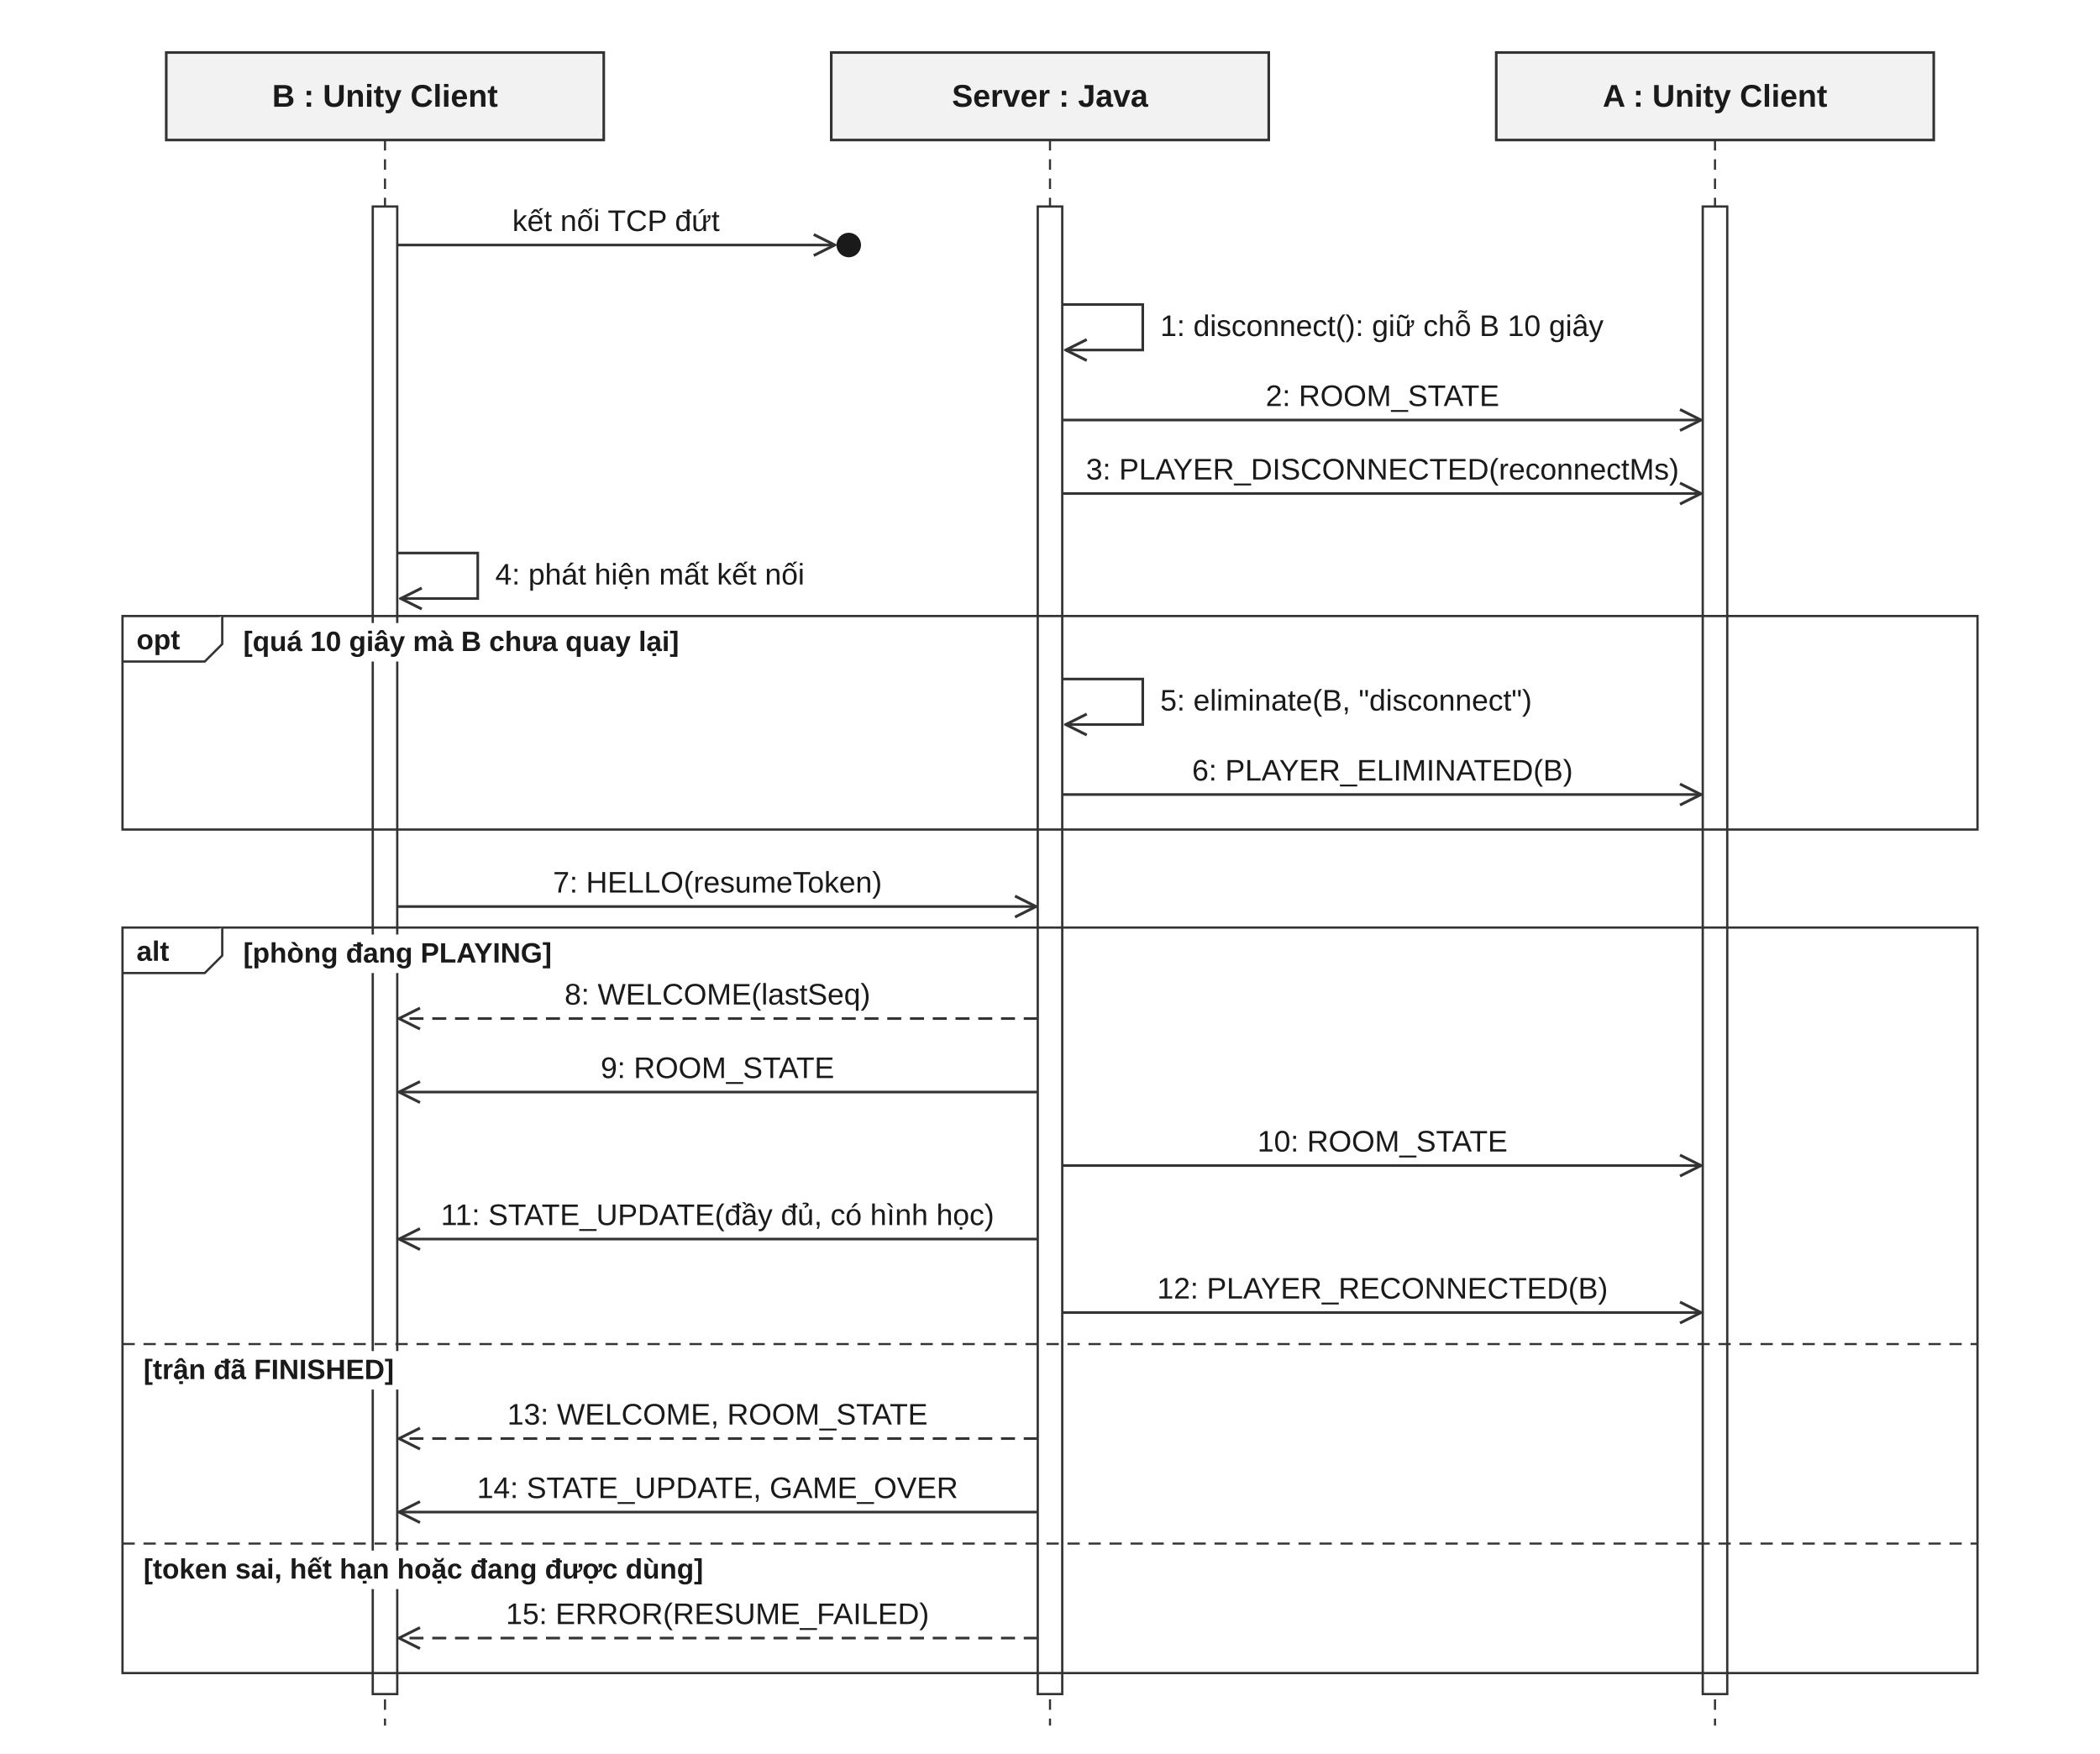
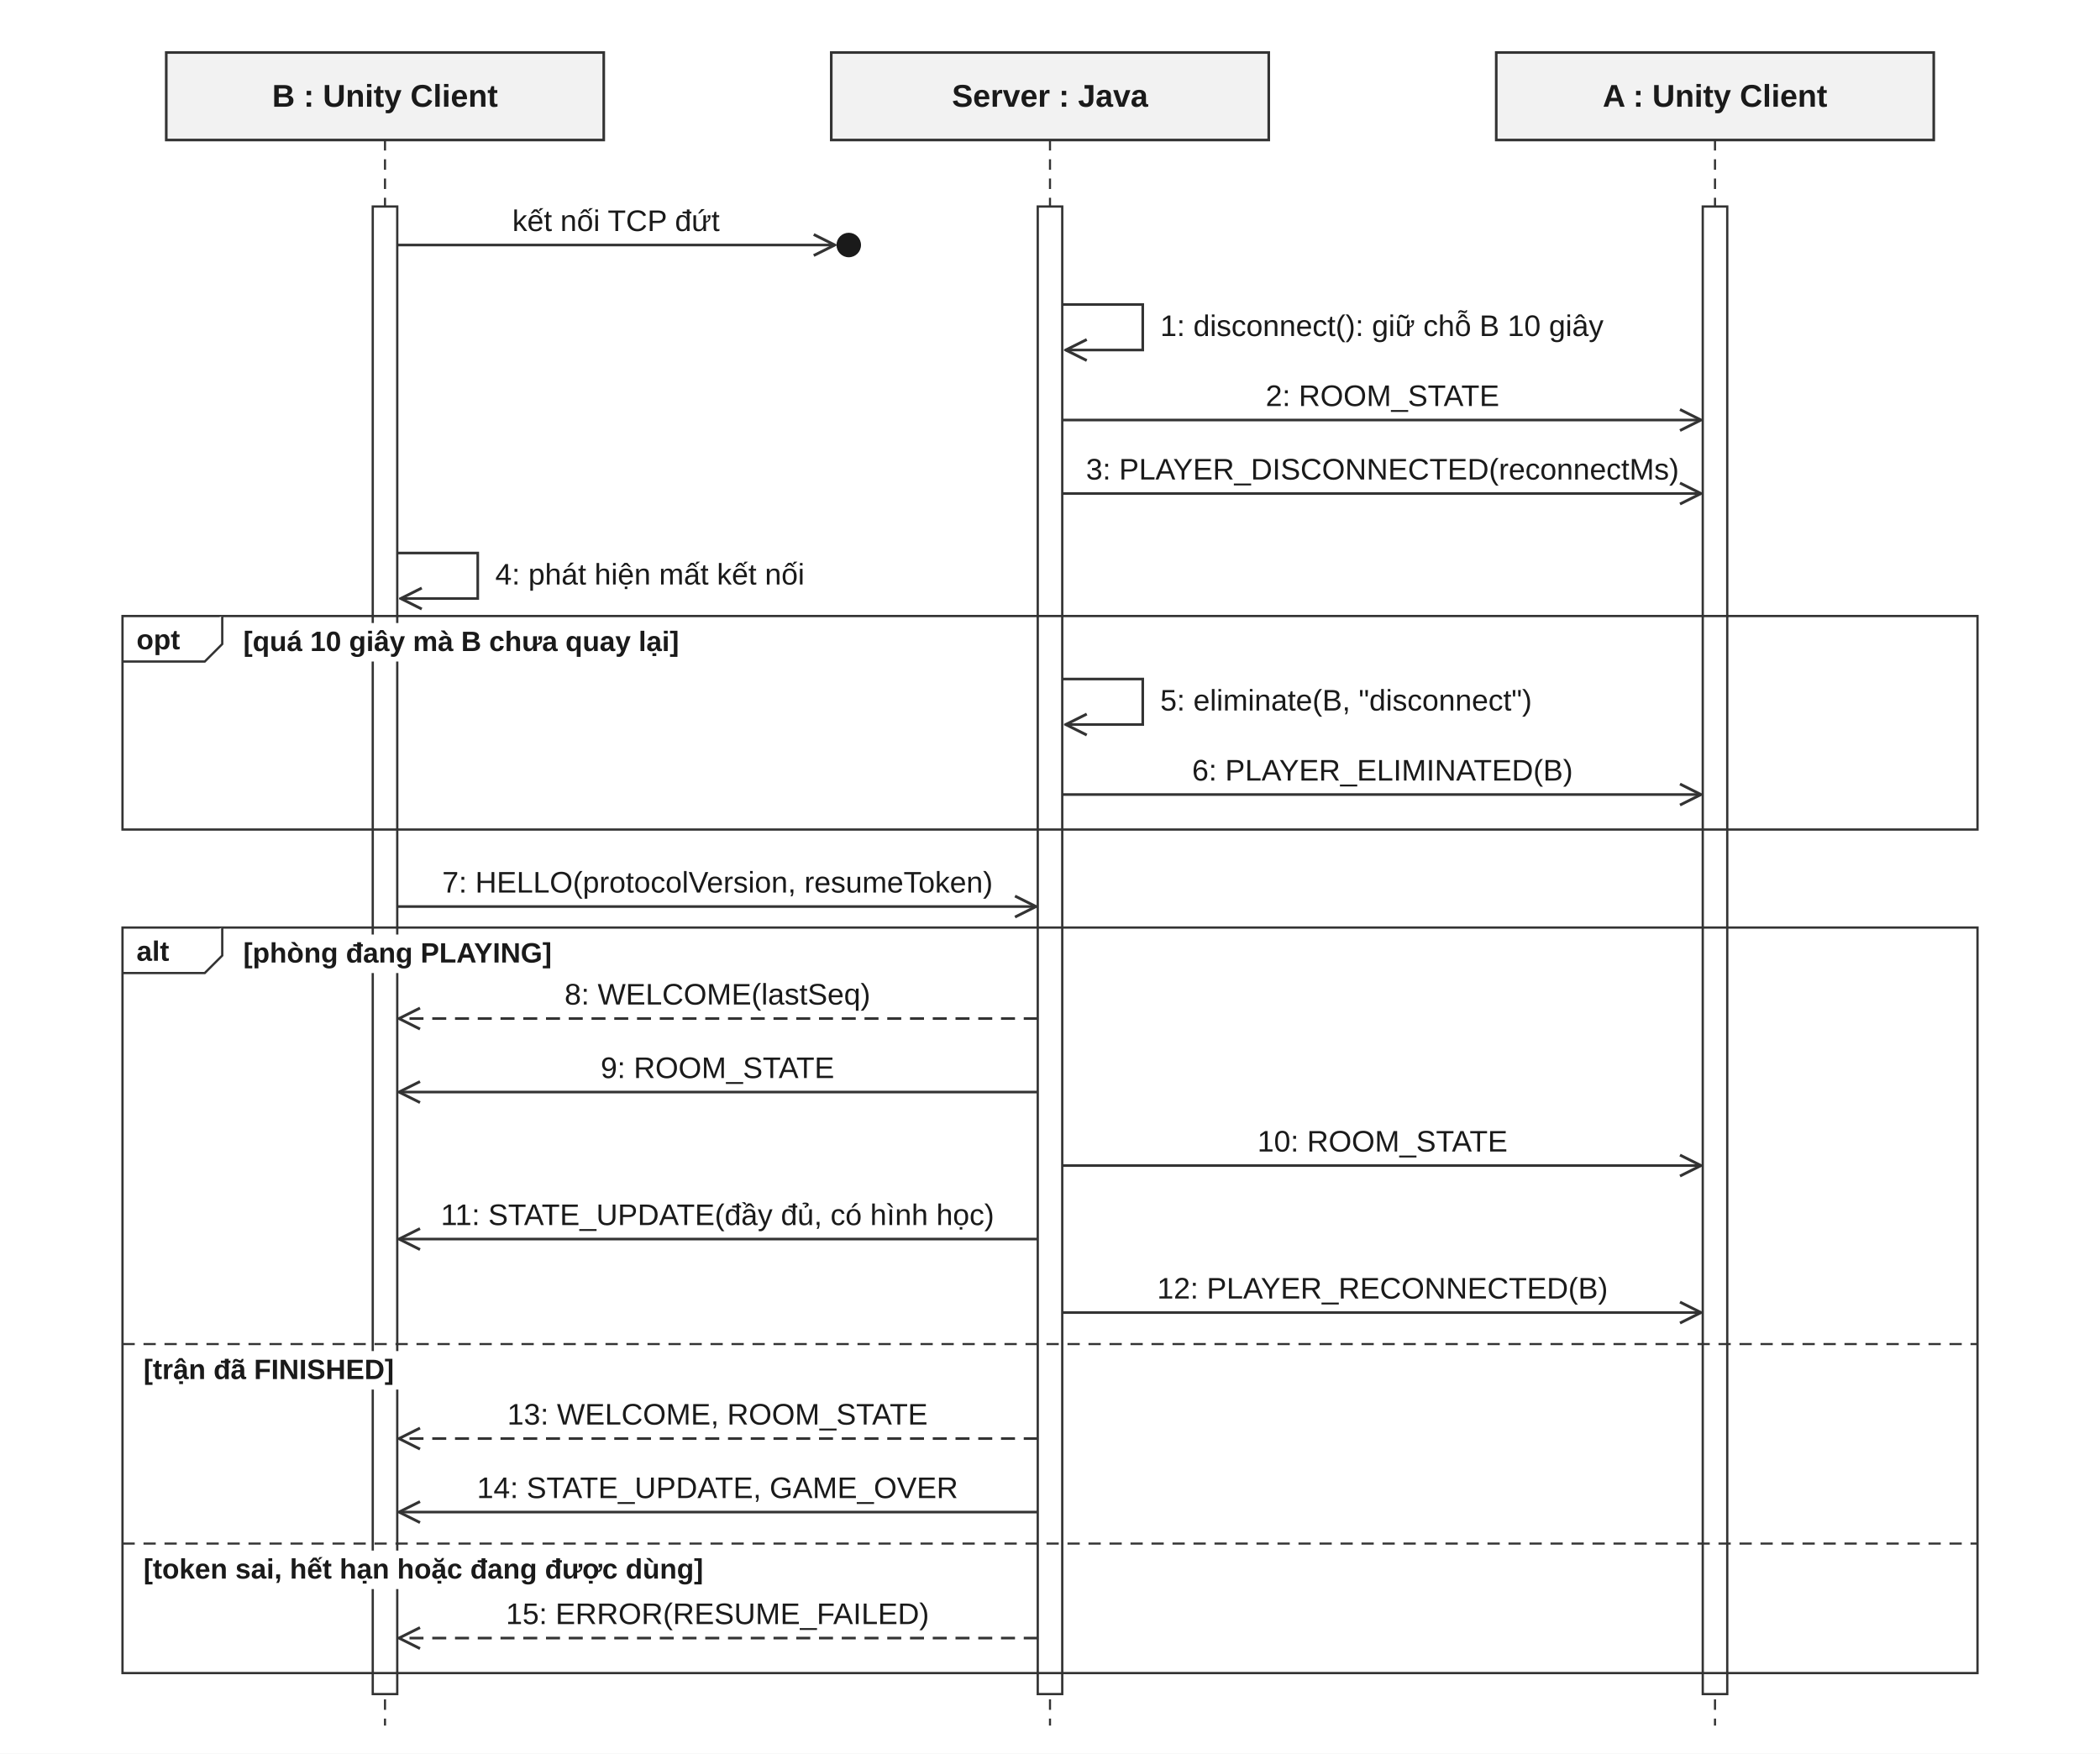
<svg xmlns="http://www.w3.org/2000/svg" width="1200" height="1002" viewBox="0 0 1200 1002" font-family="Arial, Helvetica, sans-serif">
  <defs>
    <marker id="open" viewBox="0 0 14 14" refX="13" refY="7" markerWidth="14" markerHeight="14" markerUnits="userSpaceOnUse" orient="auto">
      <path d="M1,1 L13,7 L1,13" fill="none" stroke="#333333" stroke-width="1.6" />
    </marker>
  </defs>
  <rect width="1200" height="1002" fill="#ffffff" />
  <line x1="220" y1="80" x2="220" y2="986" stroke="#333333" stroke-width="1.2" stroke-dasharray="6 5" />
  <rect x="213" y="118" width="14" height="850" fill="#ffffff" stroke="#333333" stroke-width="1.3" />
  <line x1="600" y1="80" x2="600" y2="986" stroke="#333333" stroke-width="1.2" stroke-dasharray="6 5" />
  <rect x="593" y="118" width="14" height="850" fill="#ffffff" stroke="#333333" stroke-width="1.3" />
  <line x1="980" y1="80" x2="980" y2="986" stroke="#333333" stroke-width="1.2" stroke-dasharray="6 5" />
  <rect x="973" y="118" width="14" height="850" fill="#ffffff" stroke="#333333" stroke-width="1.3" />
  <rect x="95" y="30" width="250" height="50" rx="0" fill="#f2f2f2" stroke="#333333" stroke-width="1.5" />
  <text x="220" y="61" text-anchor="middle" font-size="18" font-weight="700" fill="#1a1a1a">B : Unity Client</text>
  <rect x="475" y="30" width="250" height="50" rx="0" fill="#f2f2f2" stroke="#333333" stroke-width="1.5" />
  <text x="600" y="61" text-anchor="middle" font-size="18" font-weight="700" fill="#1a1a1a">Server : Java</text>
  <rect x="855" y="30" width="250" height="50" rx="0" fill="#f2f2f2" stroke="#333333" stroke-width="1.5" />
  <text x="980" y="61" text-anchor="middle" font-size="18" font-weight="700" fill="#1a1a1a">A : Unity Client</text>
  <path d="M227,140 H477" fill="none" stroke="#333333" stroke-width="1.5" marker-end="url(#open)" />
  <circle cx="485" cy="140" r="7" fill="#1a1a1a" />
  <text x="352" y="132" text-anchor="middle" font-size="17" font-weight="400" fill="#1a1a1a">kết nối TCP đứt</text>
  <path d="M607,174 H653 V200 H609" fill="none" stroke="#333333" stroke-width="1.5" marker-end="url(#open)" />
  <text x="663" y="192" text-anchor="start" font-size="17" font-weight="400" stroke="#ffffff" stroke-width="6" stroke-linejoin="round" paint-order="stroke" fill="#1a1a1a">1: disconnect(): giữ chỗ B 10 giây</text>
  <path d="M607,240 H972" fill="none" stroke="#333333" stroke-width="1.5" marker-end="url(#open)" />
  <text x="790.0" y="232" text-anchor="middle" font-size="17" font-weight="400" fill="#1a1a1a">2: ROOM_STATE</text>
  <path d="M607,282 H972" fill="none" stroke="#333333" stroke-width="1.5" marker-end="url(#open)" />
  <text x="790.0" y="274" text-anchor="middle" font-size="17" font-weight="400" fill="#1a1a1a">3: PLAYER_DISCONNECTED(reconnectMs)</text>
  <path d="M227,316 H273 V342 H229" fill="none" stroke="#333333" stroke-width="1.5" marker-end="url(#open)" />
  <text x="283" y="334" text-anchor="start" font-size="17" font-weight="400" stroke="#ffffff" stroke-width="6" stroke-linejoin="round" paint-order="stroke" fill="#1a1a1a">4: phát hiện mất kết nối</text>
  <path d="M607,388 H653 V414 H609" fill="none" stroke="#333333" stroke-width="1.5" marker-end="url(#open)" />
  <text x="663" y="406" text-anchor="start" font-size="17" font-weight="400" stroke="#ffffff" stroke-width="6" stroke-linejoin="round" paint-order="stroke" fill="#1a1a1a">5: eliminate(B, "disconnect")</text>
  <path d="M607,454 H972" fill="none" stroke="#333333" stroke-width="1.5" marker-end="url(#open)" />
  <text x="790.0" y="446" text-anchor="middle" font-size="17" font-weight="400" fill="#1a1a1a">6: PLAYER_ELIMINATED(B)</text>
  <rect x="70" y="352" width="1060" height="122" rx="0" fill="none" stroke="#333333" stroke-width="1.3" />
  <path d="M70,378 H117 L127,368 V352" fill="#ffffff" stroke="#333333" stroke-width="1.3" />
  <text x="78" y="371" text-anchor="start" font-size="16" font-weight="700" fill="#1a1a1a">opt</text>
  <rect x="135" y="356" width="315.2" height="22" fill="#ffffff" />
  <text x="139" y="372" text-anchor="start" font-size="16" font-weight="700" fill="#1a1a1a">[quá 10 giây mà B chưa quay lại]</text>
  <path d="M227,518 H592" fill="none" stroke="#333333" stroke-width="1.5" marker-end="url(#open)" />
-   <text x="410.0" y="510" text-anchor="middle" font-size="17" font-weight="400" fill="#1a1a1a">7: HELLO(resumeToken)</text>
+   <text x="410.0" y="510" text-anchor="middle" font-size="17" font-weight="400" fill="#1a1a1a">7: HELLO(protocolVersion, resumeToken)</text>
  <path d="M593,582 H228" fill="none" stroke="#333333" stroke-width="1.5" stroke-dasharray="8 5" marker-end="url(#open)" />
  <text x="410.0" y="574" text-anchor="middle" font-size="17" font-weight="400" fill="#1a1a1a">8: WELCOME(lastSeq)</text>
  <path d="M593,624 H228" fill="none" stroke="#333333" stroke-width="1.5" marker-end="url(#open)" />
  <text x="410.0" y="616" text-anchor="middle" font-size="17" font-weight="400" fill="#1a1a1a">9: ROOM_STATE</text>
  <path d="M607,666 H972" fill="none" stroke="#333333" stroke-width="1.5" marker-end="url(#open)" />
  <text x="790.0" y="658" text-anchor="middle" font-size="17" font-weight="400" fill="#1a1a1a">10: ROOM_STATE</text>
  <path d="M593,708 H228" fill="none" stroke="#333333" stroke-width="1.5" marker-end="url(#open)" />
  <text x="410.0" y="700" text-anchor="middle" font-size="17" font-weight="400" fill="#1a1a1a">11: STATE_UPDATE(đầy đủ, có hình học)</text>
  <path d="M607,750 H972" fill="none" stroke="#333333" stroke-width="1.5" marker-end="url(#open)" />
  <text x="790.0" y="742" text-anchor="middle" font-size="17" font-weight="400" fill="#1a1a1a">12: PLAYER_RECONNECTED(B)</text>
  <path d="M593,822 H228" fill="none" stroke="#333333" stroke-width="1.5" stroke-dasharray="8 5" marker-end="url(#open)" />
  <text x="410.0" y="814" text-anchor="middle" font-size="17" font-weight="400" fill="#1a1a1a">13: WELCOME, ROOM_STATE</text>
  <path d="M593,864 H228" fill="none" stroke="#333333" stroke-width="1.5" marker-end="url(#open)" />
  <text x="410.0" y="856" text-anchor="middle" font-size="17" font-weight="400" fill="#1a1a1a">14: STATE_UPDATE, GAME_OVER</text>
  <path d="M593,936 H228" fill="none" stroke="#333333" stroke-width="1.5" stroke-dasharray="8 5" marker-end="url(#open)" />
  <text x="410.0" y="928" text-anchor="middle" font-size="17" font-weight="400" fill="#1a1a1a">15: ERROR(RESUME_FAILED)</text>
  <rect x="70" y="530" width="1060" height="426" rx="0" fill="none" stroke="#333333" stroke-width="1.3" />
  <path d="M70,556 H117 L127,546 V530" fill="#ffffff" stroke="#333333" stroke-width="1.3" />
  <text x="78" y="549" text-anchor="start" font-size="16" font-weight="700" fill="#1a1a1a">alt</text>
  <rect x="135" y="534" width="200.0" height="22" fill="#ffffff" />
  <text x="139" y="550" text-anchor="start" font-size="16" font-weight="700" fill="#1a1a1a">[phòng đang PLAYING]</text>
  <line x1="70" y1="768" x2="1130" y2="768" stroke="#333333" stroke-width="1.2" stroke-dasharray="7 5" />
  <rect x="78" y="772" width="180.8" height="22" fill="#ffffff" />
  <text x="82" y="788" text-anchor="start" font-size="16" font-weight="700" fill="#1a1a1a">[trận đã FINISHED]</text>
  <line x1="70" y1="882" x2="1130" y2="882" stroke="#333333" stroke-width="1.2" stroke-dasharray="7 5" />
  <rect x="78" y="886" width="392.0" height="22" fill="#ffffff" />
  <text x="82" y="902" text-anchor="start" font-size="16" font-weight="700" fill="#1a1a1a">[token sai, hết hạn hoặc đang được dùng]</text>
</svg>
